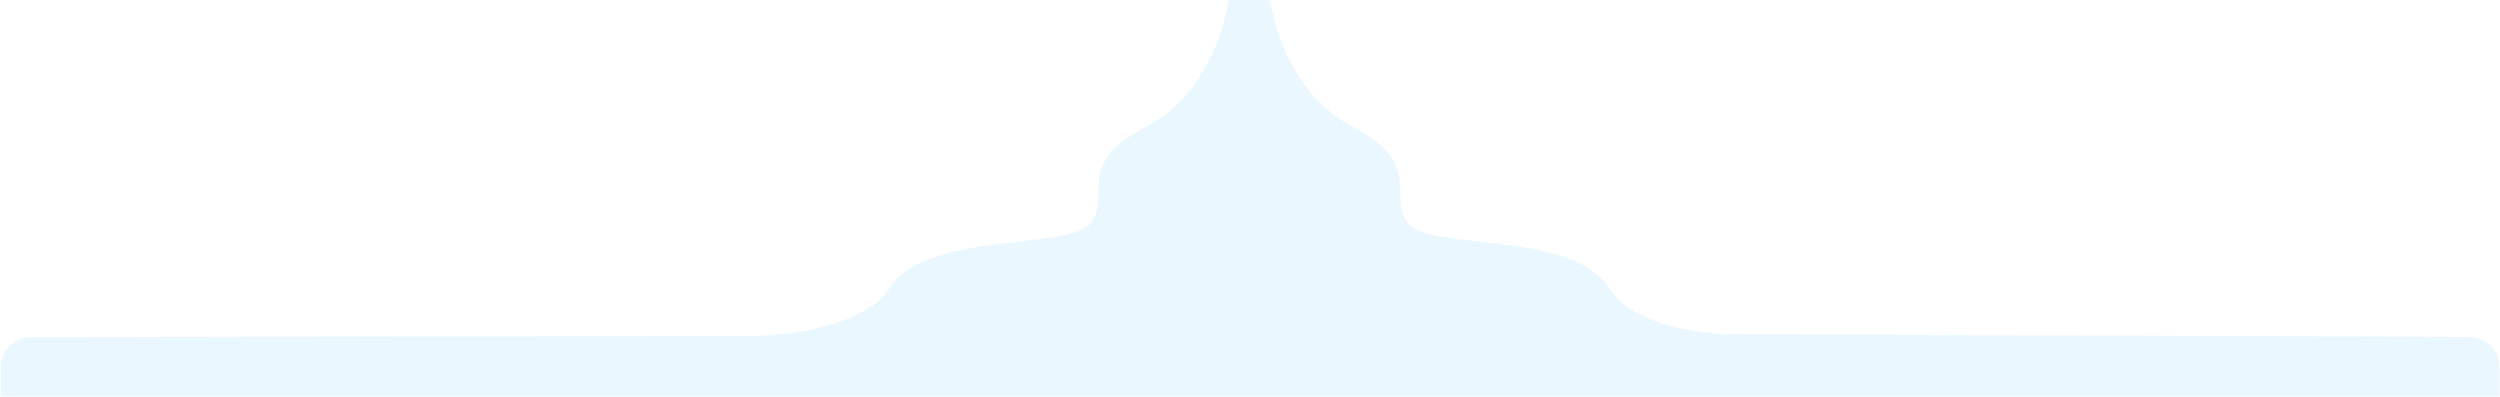
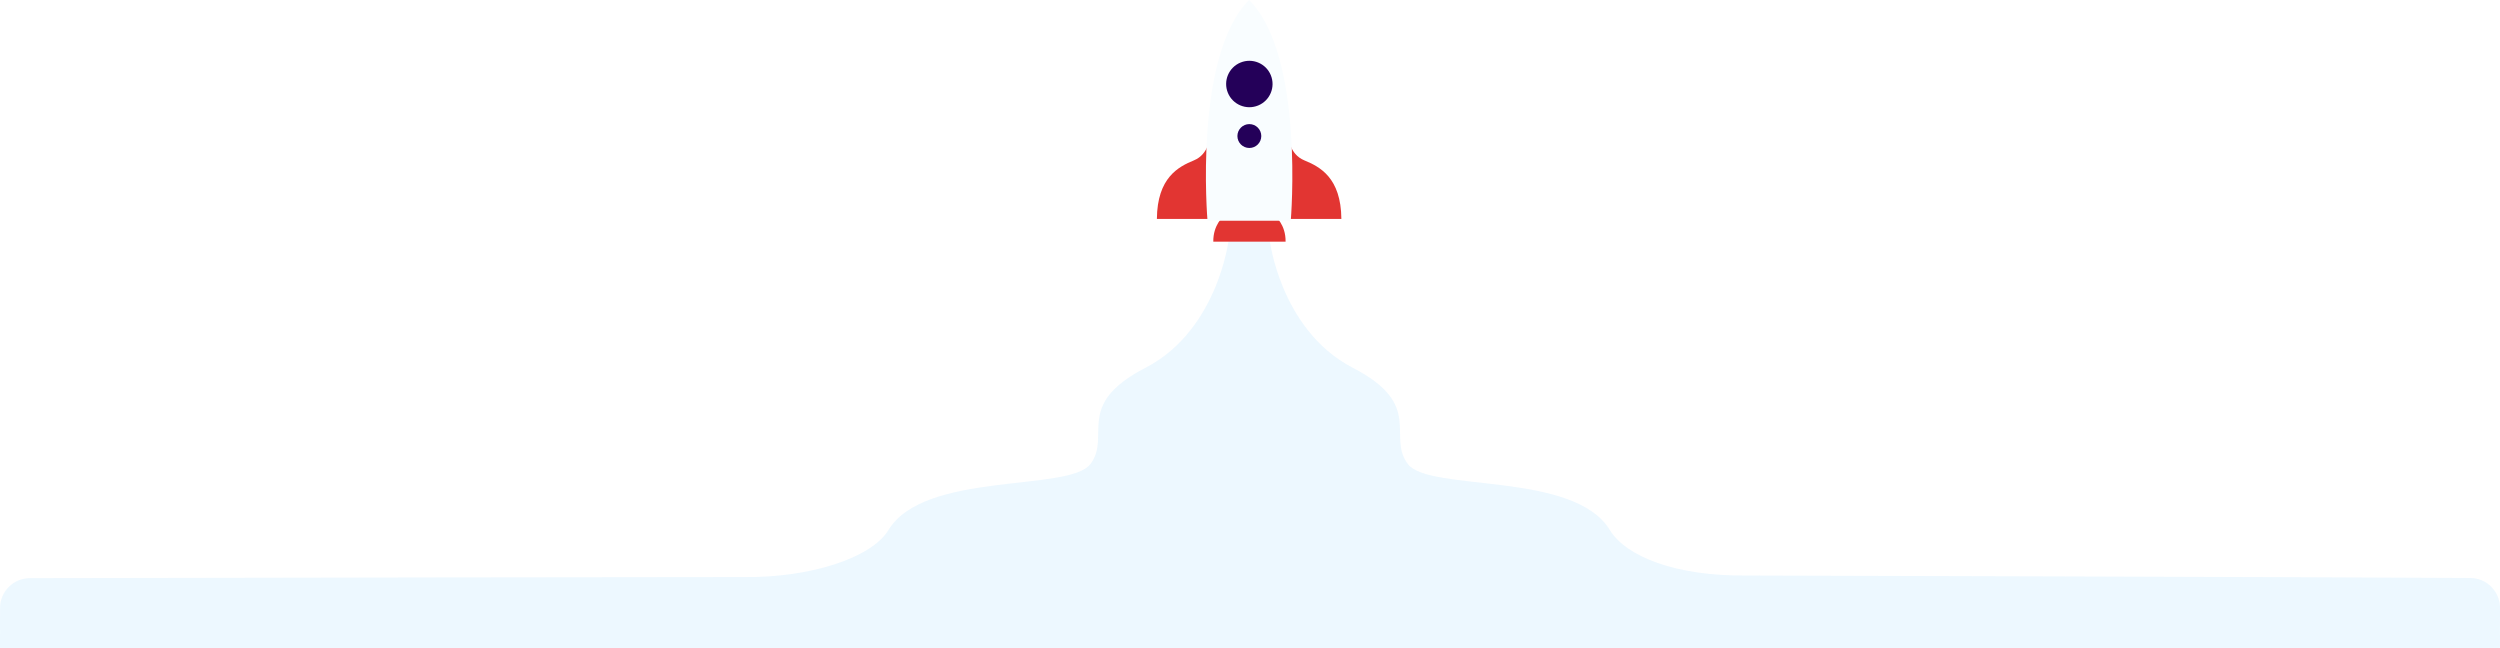
- <svg xmlns="http://www.w3.org/2000/svg" version="1.2" viewBox="0 0 1439 228" width="1439" height="228">
+ <svg xmlns="http://www.w3.org/2000/svg" id="Capa_1" viewBox="0 0 1438.19 372.75">
  <defs>
-     <clipPath clipPathUnits="userSpaceOnUse" id="cp1">
-       <path d="m1438.72 211.19c0-9.47-7.63-17.16-17.09-17.22-80.02-0.5-413.45-1.44-415.89-1.41-41.53 0.53-69.96-11.15-79.11-26.21-20.65-34-103.91-21.79-116.18-37.91-12.27-16.13 9.68-34-31.63-55.36-21.68-11.21-33.75-30.71-40.33-46.7-5.95-14.47-7.41-26.08-7.41-26.08-0.66-0.44-7.57-0.29-11.94-0.14-4.37-0.15-11.28-0.31-11.94 0.14 0 0-1.46 11.61-7.42 26.08-6.58 16-18.66 35.49-40.34 46.7-41.31 21.36-19.36 39.23-31.63 55.35-12.27 16.13-95.5 3.92-116.16 37.92-9.97 16.43-45.94 27.55-83.14 27.08-1.2-0.02-331.16 0.38-410.8 0.63-9.48 0.03-17.15 7.72-17.16 17.19l-0.55 862.54c-0.04 66.21 50.18 121.62 116.07 128.07 111.16 10.89 276.42 28.61 364.09 38.1 39.29 4.25 77.26 16.68 111.46 36.48l29.91 10.65c8.27 2.94 14.65 9.66 17.14 18.08 2.21 7.48 7.54 16.86 20.15 23.73 14.63 7.97 24.15 19.18 31.27 30.79 6.06 9.88 16.81 15.91 28.41 15.91 13.71 0 21.28-5.78 26.99-15.22 7.17-11.86 17.93-23.09 32.7-31.48 12.83-7.29 18.25-16.52 20.46-23.93 2.58-8.66 9.02-15.62 17.57-18.53l28.33-9.62c34.61-20.15 73.1-32.73 112.93-36.91 88.1-9.26 253.4-26.57 364.95-37.81 65.67-6.62 115.67-61.87 115.72-127.88l0.56-863.03z" />
+     <style>.cls-1{clip-path:url(#clippath);}.cls-2{fill:none;}.cls-2,.cls-3,.cls-4,.cls-5,.cls-6{stroke-width:0px;}.cls-3{fill:rgba(234,247,255,.85);}.cls-4{fill:#f9fdff;}.cls-5{fill:#240059;}.cls-6{fill:#e23532;}</style>
+     <clipPath id="clippath">
+       <rect class="cls-2" x="665.53" width="106.12" height="139.04" />
    </clipPath>
  </defs>
-   <style>
- 		.s0 { fill: #ebf7ff } 
- 	</style>
-   <g id="Clip-Path" clip-path="url(#cp1)">
-     <g id="Layer">
-       <path id="Layer" class="s0" d="m0 0h1439v228.1h-1439z" />
-     </g>
+   <path class="cls-3" d="M1438.18,349.72h.01c0-9.47-7.63-17.16-17.09-17.22-80.02-.5-413.45-1.44-415.89-1.41-41.53.53-69.96-11.14-79.11-26.2-20.65-34-103.91-21.79-116.18-37.92-12.27-16.13,9.68-34-31.63-55.36-21.68-11.21-33.75-30.71-40.33-46.7-5.95-14.47-7.41-26.08-7.41-26.08-.66-.44-7.57-.29-11.94-.14-4.37-.15-11.28-.31-11.94.14,0,0-1.46,11.61-7.42,26.08-6.58,16-18.66,35.49-40.34,46.7-41.31,21.36-19.36,39.23-31.63,55.36-12.27,16.13-95.5,3.92-116.16,37.92-9.97,16.42-45.94,27.55-83.14,27.08-1.2-.02-331.16.38-410.8.62-9.48.03-17.15,7.72-17.16,17.2l-.02,22.96h1438.16l.02-23.03Z" />
+   <g class="cls-1">
+     <path class="cls-6" d="M733.62,124.39l-14.84.64-14.84-.64s-6.09,4.79-5.96,14.64h41.59c.13-9.85-5.96-14.64-5.96-14.64h.01Z" />
+     <path class="cls-6" d="M741.36,78.78s.2,9.85,9.01,13.48c8.8,3.63,21.09,9.85,21.29,33.69h-34.6l4.3-47.17Z" />
+     <path class="cls-6" d="M695.83,78.78s-.2,9.85-9.01,13.48c-8.8,3.63-21.09,9.85-21.29,33.69h34.6l-4.3-47.17Z" />
+     <path class="cls-4" d="M742.54,126.99s8.14-94.91-23.95-126.99c-32.08,32.08-23.94,126.99-23.94,126.99h47.89Z" />
+     <path class="cls-5" d="M723.79,60.68c6.82-2.8,10.08-10.6,7.28-17.42-2.8-6.82-10.6-10.08-17.42-7.28-6.82,2.8-10.08,10.6-7.28,17.42,2.8,6.82,10.6,10.08,17.42,7.28Z" />
+     <path class="cls-5" d="M718.72,85.13c3.79,0,6.87-3.08,6.87-6.87s-3.08-6.87-6.87-6.87-6.87,3.08-6.87,6.87,3.08,6.87,6.87,6.87Z" />
  </g>
</svg>
